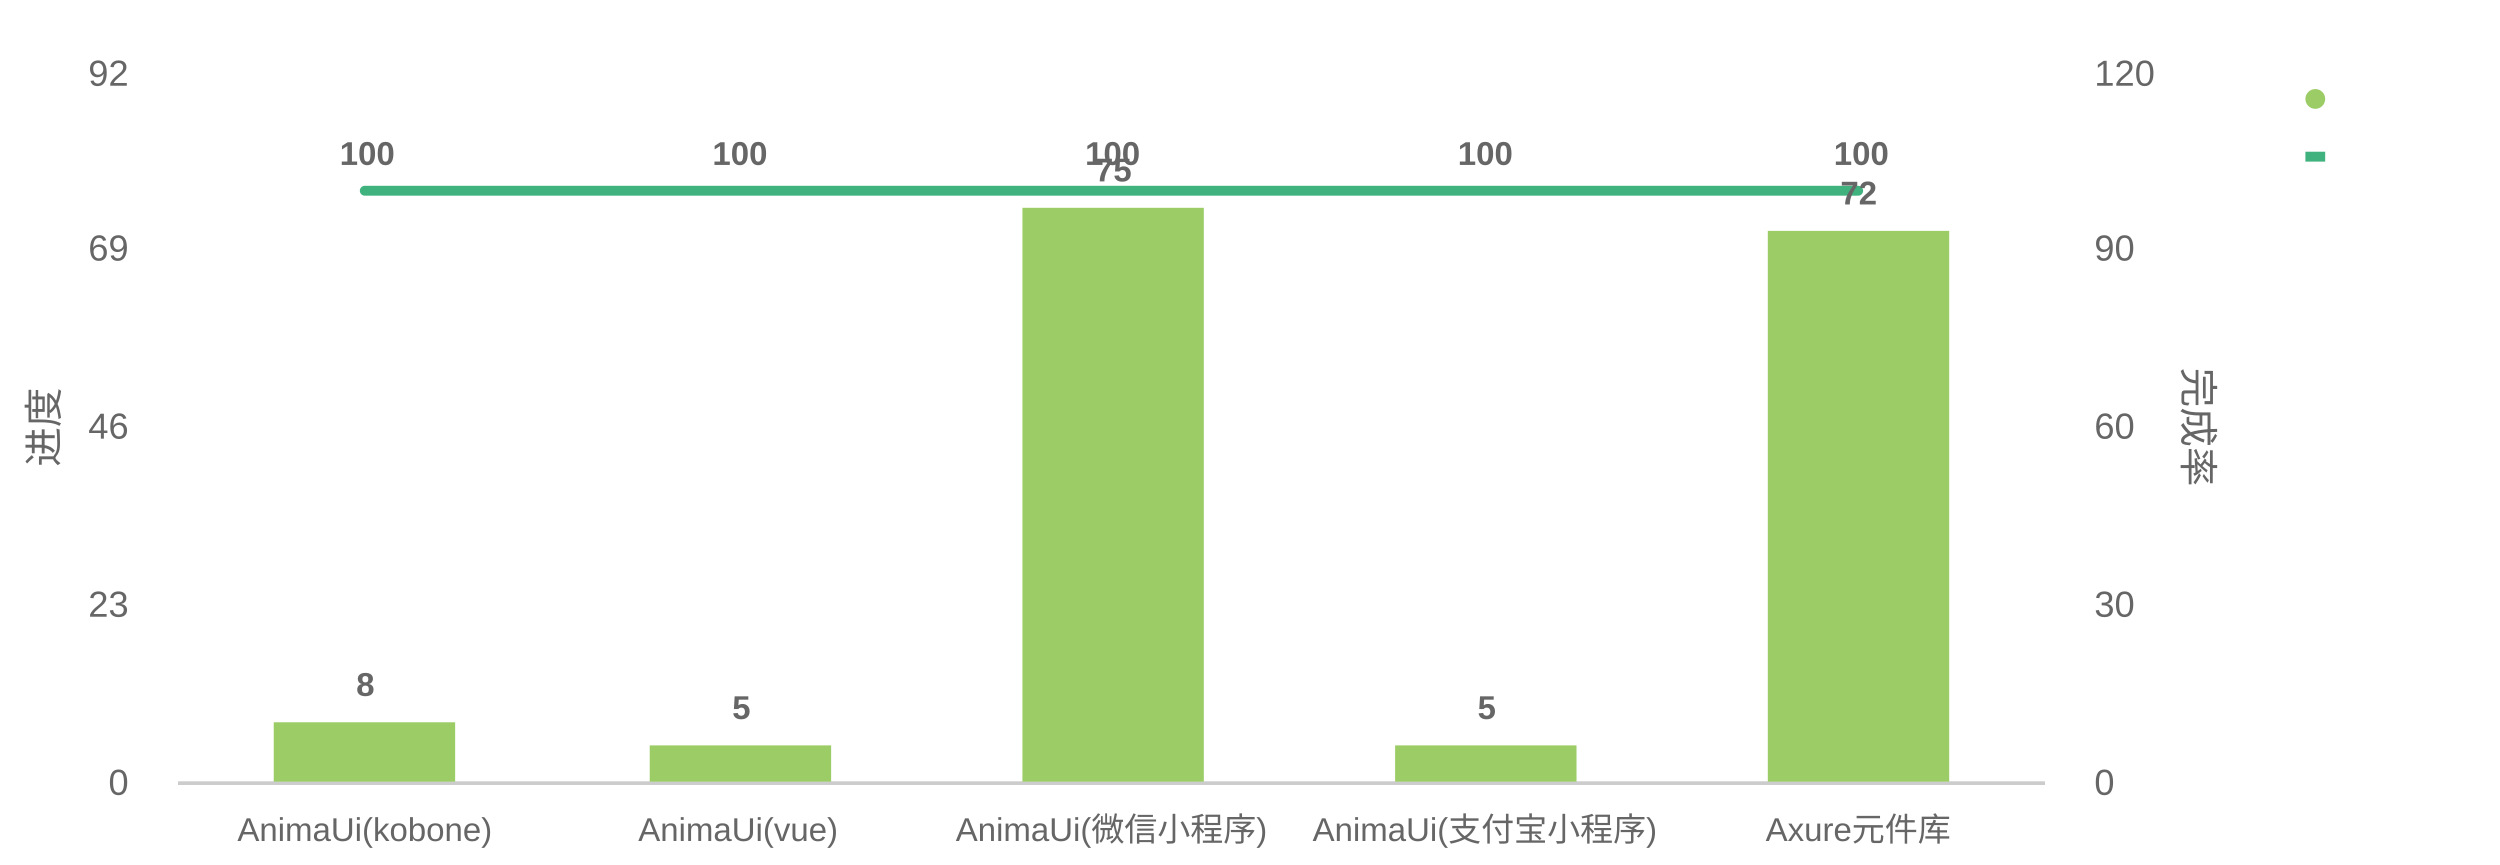
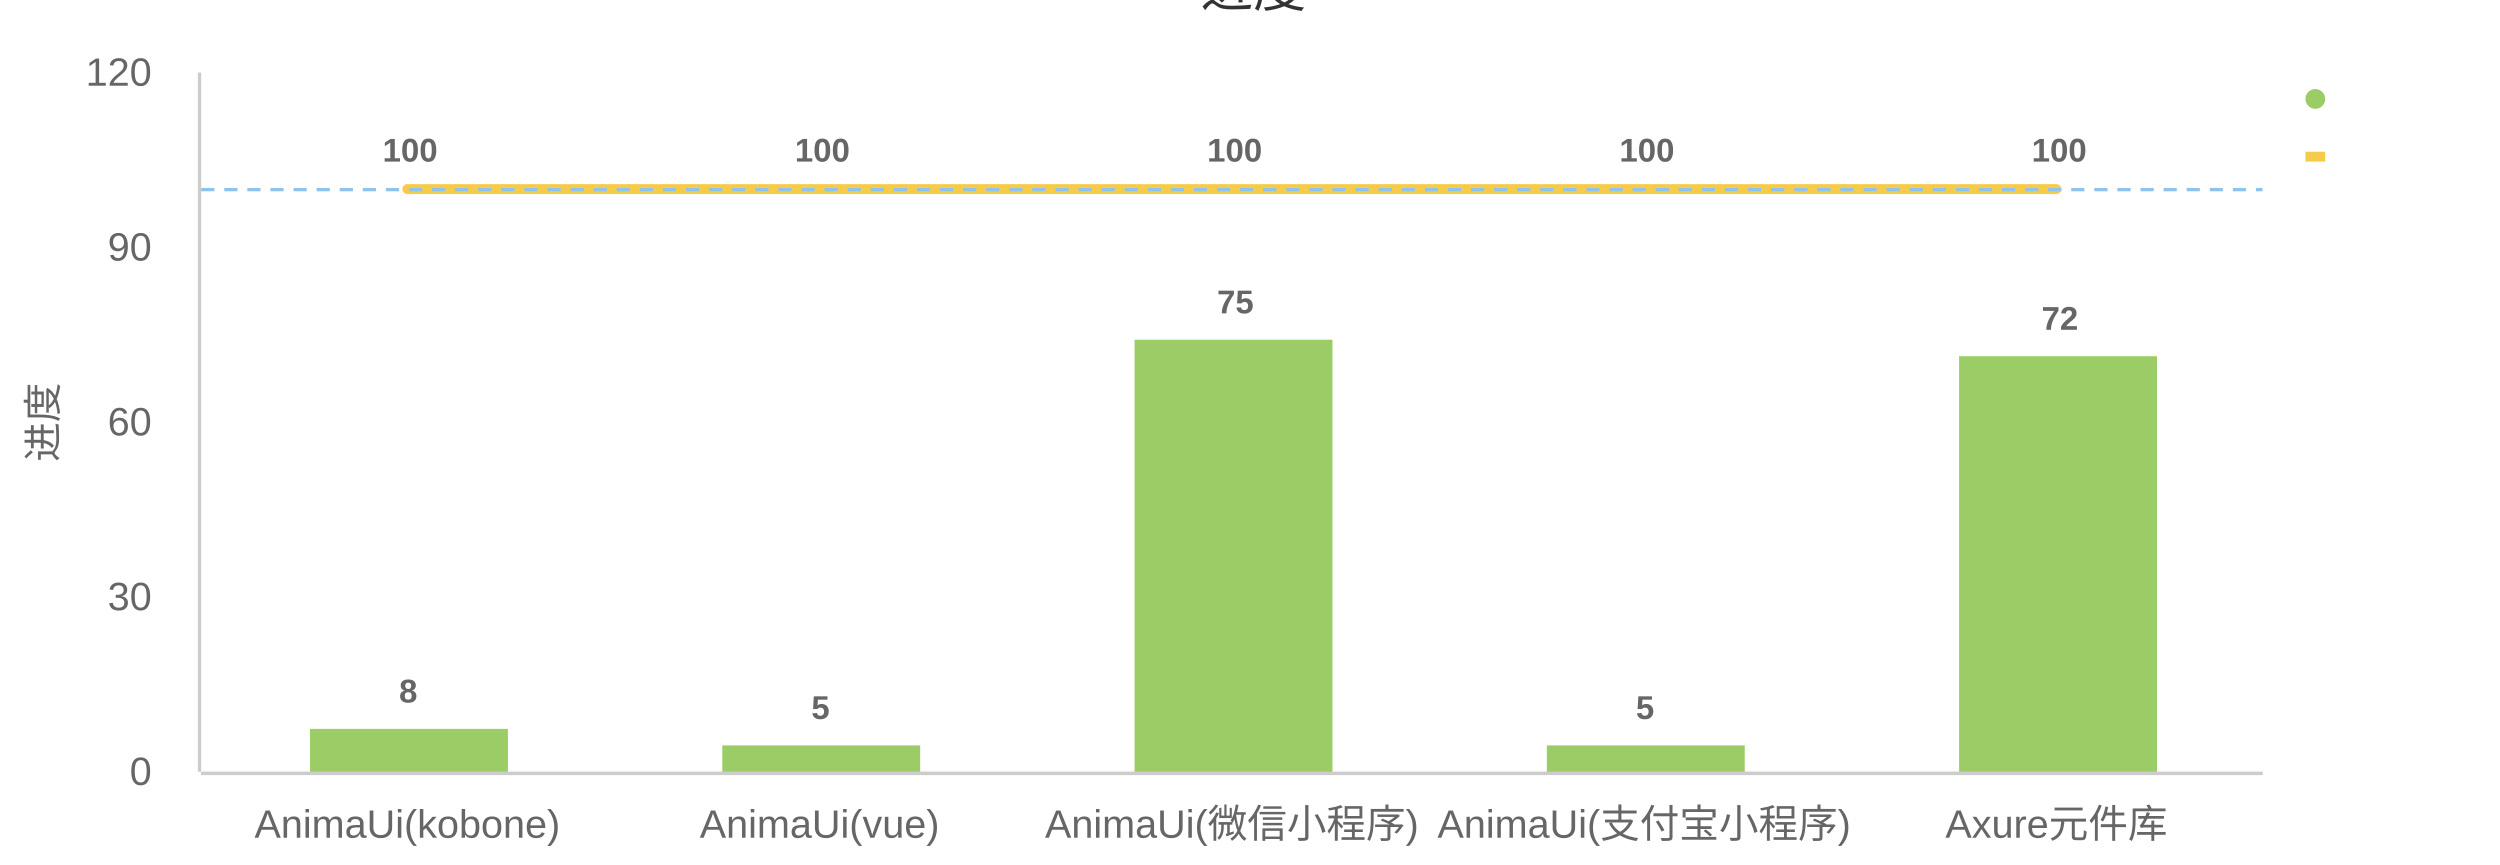
<svg xmlns="http://www.w3.org/2000/svg" version="1.1" class="highcharts-root" style="font-family:&quot;Avenir&quot;, &quot;wf_SegoeUI&quot;, &quot;Segoe UI&quot;, &quot;Segoe&quot;, &quot;Segoe WP&quot;, &quot;Tahoma&quot;, &quot;Verdana&quot;, &quot;Arial&quot;, &quot;sans-serif&quot;;font-size:12px;" width="758" viewBox="0 0 758 262" height="262">
  <defs>
-     <clipPath id="highcharts-7sehr4q-549">
-       <rect x="0" y="0" width="566" height="215" fill="none" />
+     <clipPath id="highcharts-7sehr4q-758">
+       <rect x="0" y="0" width="625" height="212" fill="none" />
    </clipPath>
  </defs>
  <rect fill="none" class="highcharts-background" x="0" y="0" width="758" height="262" rx="0" ry="0" />
-   <rect fill="none" class="highcharts-plot-background" x="54" y="22" width="566" height="215" />
+   <rect fill="none" class="highcharts-plot-background" x="61" y="22" width="625" height="212" />
  <g class="highcharts-plot-lines-0">
-     <path fill="none" stroke="#ccc" stroke-width="1" d="M 54 237.5 L 620 237.5" />
-   </g>
-   <g class="highcharts-plot-lines-0">
-     <path fill="none" stroke="#ccc" stroke-width="1" d="M 54 237.5 L 620 237.5" />
+     <path fill="none" stroke="#ccc" stroke-width="1" stroke-dasharray="none" d="M 61 234.5 L 686 234.5" />
  </g>
  <g class="highcharts-grid highcharts-xaxis-grid ">
-     <path fill="none" class="highcharts-grid-line" d="M 166.5 22 L 166.5 237" opacity="1" />
-     <path fill="none" class="highcharts-grid-line" d="M 279.5 22 L 279.5 237" opacity="1" />
-     <path fill="none" class="highcharts-grid-line" d="M 393.5 22 L 393.5 237" opacity="1" />
-     <path fill="none" class="highcharts-grid-line" d="M 506.5 22 L 506.5 237" opacity="1" />
-     <path fill="none" class="highcharts-grid-line" d="M 619.5 22 L 619.5 237" opacity="1" />
-     <path fill="none" class="highcharts-grid-line" d="M 53.5 22 L 53.5 237" opacity="1" />
+     <path fill="none" class="highcharts-grid-line" d="M 185.5 22 L 185.5 234" opacity="1" />
+     <path fill="none" class="highcharts-grid-line" d="M 310.5 22 L 310.5 234" opacity="1" />
+     <path fill="none" class="highcharts-grid-line" d="M 435.5 22 L 435.5 234" opacity="1" />
+     <path fill="none" class="highcharts-grid-line" d="M 560.5 22 L 560.5 234" opacity="1" />
+     <path fill="none" class="highcharts-grid-line" d="M 685.5 22 L 685.5 234" opacity="1" />
+     <path fill="none" class="highcharts-grid-line" d="M 60.5 22 L 60.5 234" opacity="1" />
  </g>
  <g class="highcharts-grid highcharts-yaxis-grid ">
-     <path fill="none" class="highcharts-grid-line" d="M 54 237.5 L 620 237.5" opacity="1" />
-     <path fill="none" class="highcharts-grid-line" d="M 54 183.5 L 620 183.5" opacity="1" />
-     <path fill="none" class="highcharts-grid-line" d="M 54 130.5 L 620 130.5" opacity="1" />
-     <path fill="none" class="highcharts-grid-line" d="M 54 76.5 L 620 76.5" opacity="1" />
-     <path fill="none" class="highcharts-grid-line" d="M 54 22.5 L 620 22.5" opacity="1" />
+     <path fill="none" class="highcharts-grid-line" d="M 61 234.5 L 686 234.5" opacity="1" />
+     <path fill="none" class="highcharts-grid-line" d="M 61 181.5 L 686 181.5" opacity="1" />
+     <path fill="none" class="highcharts-grid-line" d="M 61 128.5 L 686 128.5" opacity="1" />
+     <path fill="none" class="highcharts-grid-line" d="M 61 75.5 L 686 75.5" opacity="1" />
+     <path fill="none" class="highcharts-grid-line" d="M 61 22.5 L 686 22.5" opacity="1" />
  </g>
-   <g class="highcharts-grid highcharts-yaxis-grid ">
-     <path fill="none" class="highcharts-grid-line" d="M 54 237.5 L 620 237.5" opacity="1" />
-     <path fill="none" class="highcharts-grid-line" d="M 54 183.5 L 620 183.5" opacity="1" />
-     <path fill="none" class="highcharts-grid-line" d="M 54 130.5 L 620 130.5" opacity="1" />
-     <path fill="none" class="highcharts-grid-line" d="M 54 76.5 L 620 76.5" opacity="1" />
-     <path fill="none" class="highcharts-grid-line" d="M 54 22.5 L 620 22.5" opacity="1" />
-   </g>
-   <rect fill="none" class="highcharts-plot-border" x="54" y="22" width="566" height="215" />
+   <rect fill="none" class="highcharts-plot-border" x="61" y="22" width="625" height="212" />
  <g class="highcharts-axis highcharts-xaxis ">
-     <path fill="none" class="highcharts-axis-line" stroke="#ccc" stroke-width="1" stroke-dasharray="none" d="M 54 237.5 L 620 237.5" />
+     <path fill="none" class="highcharts-axis-line" stroke="#ccc" stroke-width="1" stroke-dasharray="none" d="M 61 234.5 L 686 234.5" />
  </g>
  <g class="highcharts-axis highcharts-yaxis ">
-     <text x="17.547" text-anchor="middle" transform="translate(0,0) rotate(270 17.54688 129.5)" class="highcharts-axis-title" style="color:#666666;fill:#666666;" y="129.5">进度</text>
-     <path fill="none" class="highcharts-axis-line" stroke-dasharray="none" d="M 54 22 L 54 237" />
-   </g>
-   <g class="highcharts-axis highcharts-yaxis ">
-     <text x="662.172" text-anchor="middle" transform="translate(0,0) rotate(90 662.1719 129.5)" class="highcharts-axis-title" style="color:#666666;fill:#666666;" y="129.5">完成率</text>
-     <path fill="none" class="highcharts-axis-line" stroke-dasharray="none" d="M 620 22 L 620 237" />
+     <text x="17.266" text-anchor="middle" transform="translate(0,0) rotate(270 17.26562 128)" class="highcharts-axis-title" style="color:#666666;font-size:inherit;color-adaption:true;enabled:true;font-family:inherit;fill:#666666;" y="128">进度</text>
+     <path fill="none" class="highcharts-axis-line" stroke="#ccc" stroke-width="1" stroke-dasharray="none" d="M 60.5 22 L 60.5 234" />
  </g>
  <g class="highcharts-series-group">
-     <g class="highcharts-series highcharts-series-0 highcharts-column-series highcharts-color-undefined highcharts-tracker " transform="translate(54,22) scale(1 1)" width="215" height="566" clip-path="url(#highcharts-7sehr4q-549)">
-       <rect x="29" y="197" width="55" height="19" fill="#9BCC66" class="highcharts-point " />
-       <rect x="143" y="204" width="55" height="12" fill="#9BCC66" class="highcharts-point " />
-       <rect x="256" y="41" width="55" height="175" fill="#9BCC66" class="highcharts-point " />
-       <rect x="369" y="204" width="55" height="12" fill="#9BCC66" class="highcharts-point" />
-       <rect x="482" y="48" width="55" height="168" fill="#9BCC66" class="highcharts-point" />
+     <g class="highcharts-series highcharts-series-0 highcharts-column-series highcharts-color-undefined highcharts-tracker " transform="translate(61,22) scale(1 1)" width="212" height="625" clip-path="url(#highcharts-7sehr4q-758)">
+       <rect x="33" y="199" width="60" height="14" fill="#9BCC66" class="highcharts-point" />
+       <rect x="158" y="204" width="60" height="9" fill="#9BCC66" class="highcharts-point" />
+       <rect x="283" y="81" width="60" height="132" fill="#9BCC66" class="highcharts-point" />
+       <rect x="408" y="204" width="60" height="9" fill="#9BCC66" class="highcharts-point " />
+       <rect x="533" y="86" width="60" height="127" fill="#9BCC66" class="highcharts-point " />
    </g>
-     <g class="highcharts-markers highcharts-series-0 highcharts-column-series highcharts-color-undefined " transform="translate(54,22) scale(1 1)" width="215" height="566" clip-path="none" />
-     <g class="highcharts-series highcharts-series-1 highcharts-line-series highcharts-color-undefined " transform="translate(54,22) scale(1 1)" width="215" height="566" clip-path="url(#highcharts-7sehr4q-549)">
-       <path fill="none" d="M 56.6 35.833 L 169.8 35.833 L 283 35.833 L 396.2 35.833 L 509.4 35.833" class="highcharts-graph" stroke="#3FB27E" stroke-width="3" stroke-linejoin="round" stroke-linecap="round" />
-       <path fill="none" d="M 46.6 35.833 L 56.6 35.833 L 169.8 35.833 L 283 35.833 L 396.2 35.833 L 509.4 35.833 L 519.4 35.833" stroke-linejoin="round" visibility="visible" stroke="rgba(192,192,192,0)" stroke-width="23" class="highcharts-tracker" />
+     <g class="highcharts-markers highcharts-series-0 highcharts-column-series highcharts-color-undefined " transform="translate(61,22) scale(1 1)" width="212" height="625" clip-path="none" />
+     <g class="highcharts-series highcharts-series-1 highcharts-line-series highcharts-color-undefined " transform="translate(61,22) scale(1 1)" width="212" height="625" clip-path="url(#highcharts-7sehr4q-758)">
+       <path fill="none" d="M 62.5 35.333 L 187.5 35.333 L 312.5 35.333 L 437.5 35.333 L 562.5 35.333" class="highcharts-graph" stroke="#F7CB4A" stroke-width="3" stroke-linejoin="round" stroke-linecap="round" />
+       <path fill="none" d="M 52.5 35.333 L 62.5 35.333 L 187.5 35.333 L 312.5 35.333 L 437.5 35.333 L 562.5 35.333 L 572.5 35.333" stroke-linejoin="round" visibility="visible" stroke="rgba(192,192,192,0)" stroke-width="23" class="highcharts-tracker" />
    </g>
-     <g class="highcharts-markers highcharts-series-1 highcharts-line-series highcharts-color-undefined highcharts-tracker " transform="translate(54,22) scale(1 1)" width="215" height="566" clip-path="none">
-       <path fill="rgba(0, 0, 0, 0)" d="M 509 33 C 512.996 33 512.996 39 509 39 C 505.004 39 505.004 33 509 33 Z" class="highcharts-point" />
-       <path fill="rgba(0, 0, 0, 0)" d="M 396 33 C 399.996 33 399.996 39 396 39 C 392.004 39 392.004 33 396 33 Z" class="highcharts-point" />
-       <path fill="rgba(0, 0, 0, 0)" d="M 283 32.833 C 286.996 32.833 286.996 38.833 283 38.833 C 279.004 38.833 279.004 32.833 283 32.833 Z" class="highcharts-point " stroke-width="3" />
-       <path fill="rgba(0, 0, 0, 0)" d="M 169 32.833 C 172.996 32.833 172.996 38.833 169 38.833 C 165.004 38.833 165.004 32.833 169 32.833 Z" class="highcharts-point " stroke-width="3" />
-       <path fill="rgba(0, 0, 0, 0)" d="M 56 32.833 C 59.996 32.833 59.996 38.833 56 38.833 C 52.004 38.833 52.004 32.833 56 32.833 Z" class="highcharts-point " stroke-width="3" />
-       <path fill="#3FB27E" d="M 169 35.833 C 169 35.833 169 35.833 169 35.833 C 169 35.833 169 35.833 169 35.833 Z" class="highcharts-halo highcharts-color-undefined" fill-opacity="0.3" />
+     <g class="highcharts-markers highcharts-series-1 highcharts-line-series highcharts-color-undefined highcharts-tracker" transform="translate(61,22) scale(1 1)" width="212" height="625" clip-path="none">
+       <path fill="rgba(0, 0, 0, 0)" d="M 562 32.333 C 565.996 32.333 565.996 38.333 562 38.333 C 558.004 38.333 558.004 32.333 562 32.333 Z" class="highcharts-point " stroke-width="3" />
+       <path fill="rgba(0, 0, 0, 0)" d="M 437 32.333 C 440.996 32.333 440.996 38.333 437 38.333 C 433.004 38.333 433.004 32.333 437 32.333 Z" class="highcharts-point " stroke-width="3" />
+       <path fill="rgba(0, 0, 0, 0)" d="M 312 32 C 315.996 32 315.996 38 312 38 C 308.004 38 308.004 32 312 32 Z" class="highcharts-point" />
+       <path fill="rgba(0, 0, 0, 0)" d="M 187 32 C 190.996 32 190.996 38 187 38 C 183.004 38 183.004 32 187 32 Z" class="highcharts-point" />
+       <path fill="rgba(0, 0, 0, 0)" d="M 62 32 C 65.996 32 65.996 38 62 38 C 58.004 38 58.004 32 62 32 Z" class="highcharts-point" />
+       <path fill="#F7CB4A" d="M 562 35.333 C 562 35.333 562 35.333 562 35.333 C 562 35.333 562 35.333 562 35.333 Z" class="highcharts-halo highcharts-color-undefined" fill-opacity="0.3" />
    </g>
  </g>
-   <g class="highcharts-data-labels highcharts-series-0 highcharts-column-series highcharts-color-undefined highcharts-tracker" transform="translate(54,22) scale(1 1)" opacity="1">
-     <g class="highcharts-label highcharts-data-label highcharts-data-label-color-undefined " style="" transform="translate(49,174)">
+   <text x="380" text-anchor="middle" class="highcharts-subtitle" style="color:#333333;font-family:Microsoft Yahei;font-size:16px;fill:#333333;width:713px;" y="2">
+     <tspan>进度</tspan>
+   </text>
+   <g class="highcharts-plot-lines-4">
+     <path fill="none" stroke="#8FC2EC" stroke-width="1" stroke-dasharray="4,3" d="M 61 57.5 L 686 57.5" />
+   </g>
+   <g class="highcharts-data-labels highcharts-series-0 highcharts-column-series highcharts-color-undefined highcharts-tracker" transform="translate(61,22) scale(1 1)" opacity="1">
+     <g class="highcharts-label highcharts-data-label highcharts-data-label-color-undefined " style="" transform="translate(55,176)">
      <text x="5" style="font-size:10px;font-weight:bold;font-family:inherit;color:#666;text-outline:none;fill:#666;" y="15">
        <tspan y="15">8</tspan>
      </text>
    </g>
-     <g class="highcharts-label highcharts-data-label highcharts-data-label-color-undefined " style="" transform="translate(163,181)">
+     <g class="highcharts-label highcharts-data-label highcharts-data-label-color-undefined " style="" transform="translate(180,181)">
      <text x="5" style="font-size:10px;font-weight:bold;font-family:inherit;color:#666;text-outline:none;fill:#666;" y="15">
        <tspan y="15">5</tspan>
      </text>
    </g>
-     <g class="highcharts-label highcharts-data-label highcharts-data-label-color-undefined " style="" transform="translate(273,18)">
+     <g class="highcharts-label highcharts-data-label highcharts-data-label-color-undefined " style="" transform="translate(303,58)">
      <text x="5" style="font-size:10px;font-weight:bold;font-family:inherit;color:#666;text-outline:none;fill:#666;" y="15">
        <tspan y="15">75</tspan>
      </text>
    </g>
-     <g class="highcharts-label highcharts-data-label highcharts-data-label-color-undefined " style="" transform="translate(389,181)">
+     <g class="highcharts-label highcharts-data-label highcharts-data-label-color-undefined " style="" transform="translate(430,181)">
      <text x="5" style="font-size:10px;font-weight:bold;font-family:inherit;color:#666;text-outline:none;fill:#666;" y="15">
        <tspan y="15">5</tspan>
      </text>
    </g>
-     <g class="highcharts-label highcharts-data-label highcharts-data-label-color-undefined " style="" transform="translate(499,25)">
+     <g class="highcharts-label highcharts-data-label highcharts-data-label-color-undefined " style="" transform="translate(553,63)">
      <text x="5" style="font-size:10px;font-weight:bold;font-family:inherit;color:#666;text-outline:none;fill:#666;" y="15">
        <tspan y="15">72</tspan>
      </text>
    </g>
  </g>
-   <g class="highcharts-data-labels highcharts-series-1 highcharts-line-series highcharts-color-undefined " transform="translate(54,22) scale(1 1)" opacity="1">
-     <g class="highcharts-label highcharts-data-label highcharts-data-label-color-undefined " style="" transform="translate(44,13)">
+   <g class="highcharts-data-labels highcharts-series-1 highcharts-line-series highcharts-color-undefined " transform="translate(61,22) scale(1 1)" opacity="1">
+     <g class="highcharts-label highcharts-data-label highcharts-data-label-color-undefined " style="" transform="translate(50,12)">
      <text x="5" style="font-size:10px;font-weight:bold;font-family:inherit;color:#666;text-outline:none;fill:#666;" y="15">
        <tspan y="15">100</tspan>
      </text>
    </g>
-     <g class="highcharts-label highcharts-data-label highcharts-data-label-color-undefined " style="" transform="translate(157,13)">
+     <g class="highcharts-label highcharts-data-label highcharts-data-label-color-undefined " style="" transform="translate(175,12)">
      <text x="5" style="font-size:10px;font-weight:bold;font-family:inherit;color:#666;text-outline:none;fill:#666;" y="15">
        <tspan y="15">100</tspan>
      </text>
    </g>
-     <g class="highcharts-label highcharts-data-label highcharts-data-label-color-undefined " style="" transform="translate(270,13)">
+     <g class="highcharts-label highcharts-data-label highcharts-data-label-color-undefined " style="" transform="translate(300,12)">
      <text x="5" style="font-size:10px;font-weight:bold;font-family:inherit;color:#666;text-outline:none;fill:#666;" y="15">
        <tspan y="15">100</tspan>
      </text>
    </g>
-     <g class="highcharts-label highcharts-data-label highcharts-data-label-color-undefined " style="" transform="translate(383,13)">
+     <g class="highcharts-label highcharts-data-label highcharts-data-label-color-undefined " style="" transform="translate(425,12)">
      <text x="5" style="font-size:10px;font-weight:bold;font-family:inherit;color:#666;text-outline:none;fill:#666;" y="15">
        <tspan y="15">100</tspan>
      </text>
    </g>
-     <g class="highcharts-label highcharts-data-label highcharts-data-label-color-undefined " style="" transform="translate(497,13)">
+     <g class="highcharts-label highcharts-data-label highcharts-data-label-color-undefined " style="" transform="translate(550,12)">
      <text x="5" style="font-size:10px;font-weight:bold;font-family:inherit;color:#666;text-outline:none;fill:#666;" y="15">
        <tspan y="15">100</tspan>
      </text>
    </g>
  </g>
  <g class="highcharts-legend" transform="translate(691,14)">
    <rect fill="none" class="highcharts-legend-box" rx="0" ry="0" x="0" y="0" width="67" height="47" visibility="visible" />
    <g>
      <g>
        <g class="highcharts-legend-item highcharts-column-series highcharts-color-undefined highcharts-series-0" transform="translate(8,3)">
          <rect x="0" y="10" width="6" height="6" fill="#9BCC66" rx="3" ry="3" class="highcharts-point" />
        </g>
        <g class="highcharts-legend-item highcharts-line-series highcharts-color-undefined highcharts-series-1" transform="translate(8,21)">
-           <path fill="#3FB27E" d="M 0 11 L 6 11 L 6 14 L 0 14" class="highcharts-graph" />
+           <path fill="#F7CB4A" d="M 0 11 L 6 11 L 6 14 L 0 14" class="highcharts-graph" />
          <path fill="rgba(0, 0, 0, 0)" d="M 3 8 C 6.996 8 6.996 14 3 14 C -0.996 14 -0.996 8 3 8 Z" class="highcharts-point" />
        </g>
      </g>
    </g>
  </g>
  <g class="highcharts-axis-labels highcharts-xaxis-labels ">
-     <text x="110.6" style="color:#666666;cursor:default;font-size:10px;fill:#666666;width:103px;text-overflow:clip;" text-anchor="middle" transform="translate(0,0)" y="255" opacity="1">
+     <text x="123.5" style="color:#666666;cursor:default;font-size:inherit;color-adaption:true;enabled:true;font-family:inherit;fill:#666666;width:127px;text-overflow:clip;" text-anchor="middle" transform="translate(0,0)" y="254" opacity="1">
      <tspan>AnimaUi(kobone)</tspan>
    </text>
-     <text x="223.8" style="color:#666666;cursor:default;font-size:10px;fill:#666666;width:103px;text-overflow:clip;" text-anchor="middle" transform="translate(0,0)" y="255" opacity="1">
+     <text x="248.5" style="color:#666666;cursor:default;font-size:inherit;color-adaption:true;enabled:true;font-family:inherit;fill:#666666;width:127px;text-overflow:clip;" text-anchor="middle" transform="translate(0,0)" y="254" opacity="1">
      <tspan>AnimaUi(vue)</tspan>
    </text>
-     <text x="337" style="color:#666666;cursor:default;font-size:10px;fill:#666666;width:103px;text-overflow:clip;" text-anchor="middle" transform="translate(0,0)" y="255" opacity="1">
+     <text x="373.5" style="color:#666666;cursor:default;font-size:inherit;color-adaption:true;enabled:true;font-family:inherit;fill:#666666;width:127px;text-overflow:clip;" text-anchor="middle" transform="translate(0,0)" y="254" opacity="1">
      <tspan>AnimaUi(微信小程序)</tspan>
    </text>
-     <text x="450.2" style="color:#666666;cursor:default;font-size:10px;fill:#666666;width:103px;text-overflow:clip;" text-anchor="middle" transform="translate(0,0)" y="255" opacity="1">
+     <text x="498.5" style="color:#666666;cursor:default;font-size:inherit;color-adaption:true;enabled:true;font-family:inherit;fill:#666666;width:127px;text-overflow:clip;" text-anchor="middle" transform="translate(0,0)" y="254" opacity="1">
      <tspan>AnimaUi(支付宝小程序)</tspan>
    </text>
-     <text x="563.4" style="color:#666666;cursor:default;font-size:10px;fill:#666666;width:103px;text-overflow:clip;" text-anchor="middle" transform="translate(0,0)" y="255" opacity="1">
+     <text x="623.5" style="color:#666666;cursor:default;font-size:inherit;color-adaption:true;enabled:true;font-family:inherit;fill:#666666;width:127px;text-overflow:clip;" text-anchor="middle" transform="translate(0,0)" y="254" opacity="1">
      <tspan>Axure元件库</tspan>
    </text>
  </g>
  <g class="highcharts-axis-labels highcharts-yaxis-labels ">
-     <text x="39" style="color:#666666;cursor:default;font-size:11px;fill:#666666;width:240px;text-overflow:clip;" text-anchor="end" transform="translate(0,0)" y="241" opacity="1">
+     <text x="46" style="color:#666666;cursor:default;font-size:inherit;color-adaption:true;enabled:true;font-family:inherit;fill:#666666;width:240px;text-overflow:clip;" text-anchor="end" transform="translate(0,0)" y="238" opacity="1">
      <tspan>0</tspan>
    </text>
-     <text x="39" style="color:#666666;cursor:default;font-size:11px;fill:#666666;width:240px;text-overflow:clip;" text-anchor="end" transform="translate(0,0)" y="187" opacity="1">
-       <tspan>23</tspan>
-     </text>
-     <text x="39" style="color:#666666;cursor:default;font-size:11px;fill:#666666;width:240px;text-overflow:clip;" text-anchor="end" transform="translate(0,0)" y="133" opacity="1">
-       <tspan>46</tspan>
-     </text>
-     <text x="39" style="color:#666666;cursor:default;font-size:11px;fill:#666666;width:240px;text-overflow:clip;" text-anchor="end" transform="translate(0,0)" y="79" opacity="1">
-       <tspan>69</tspan>
-     </text>
-     <text x="39" style="color:#666666;cursor:default;font-size:11px;fill:#666666;width:240px;text-overflow:clip;" text-anchor="end" transform="translate(0,0)" y="26" opacity="1">
-       <tspan>92</tspan>
-     </text>
-   </g>
-   <g class="highcharts-axis-labels highcharts-yaxis-labels ">
-     <text x="635" style="color:#666666;cursor:default;font-size:11px;fill:#666666;width:240px;text-overflow:clip;" text-anchor="start" transform="translate(0,0)" y="241" opacity="1">
-       <tspan>0</tspan>
-     </text>
-     <text x="635" style="color:#666666;cursor:default;font-size:11px;fill:#666666;width:240px;text-overflow:clip;" text-anchor="start" transform="translate(0,0)" y="187" opacity="1">
+     <text x="46" style="color:#666666;cursor:default;font-size:inherit;color-adaption:true;enabled:true;font-family:inherit;fill:#666666;width:240px;text-overflow:clip;" text-anchor="end" transform="translate(0,0)" y="185" opacity="1">
      <tspan>30</tspan>
    </text>
-     <text x="635" style="color:#666666;cursor:default;font-size:11px;fill:#666666;width:240px;text-overflow:clip;" text-anchor="start" transform="translate(0,0)" y="133" opacity="1">
+     <text x="46" style="color:#666666;cursor:default;font-size:inherit;color-adaption:true;enabled:true;font-family:inherit;fill:#666666;width:240px;text-overflow:clip;" text-anchor="end" transform="translate(0,0)" y="132" opacity="1">
      <tspan>60</tspan>
    </text>
-     <text x="635" style="color:#666666;cursor:default;font-size:11px;fill:#666666;width:240px;text-overflow:clip;" text-anchor="start" transform="translate(0,0)" y="79" opacity="1">
+     <text x="46" style="color:#666666;cursor:default;font-size:inherit;color-adaption:true;enabled:true;font-family:inherit;fill:#666666;width:240px;text-overflow:clip;" text-anchor="end" transform="translate(0,0)" y="79" opacity="1">
      <tspan>90</tspan>
    </text>
-     <text x="635" style="color:#666666;cursor:default;font-size:11px;fill:#666666;width:240px;text-overflow:clip;" text-anchor="start" transform="translate(0,0)" y="26" opacity="1">
+     <text x="46" style="color:#666666;cursor:default;font-size:inherit;color-adaption:true;enabled:true;font-family:inherit;fill:#666666;width:240px;text-overflow:clip;" text-anchor="end" transform="translate(0,0)" y="26" opacity="1">
      <tspan>120</tspan>
    </text>
  </g>
</svg>
